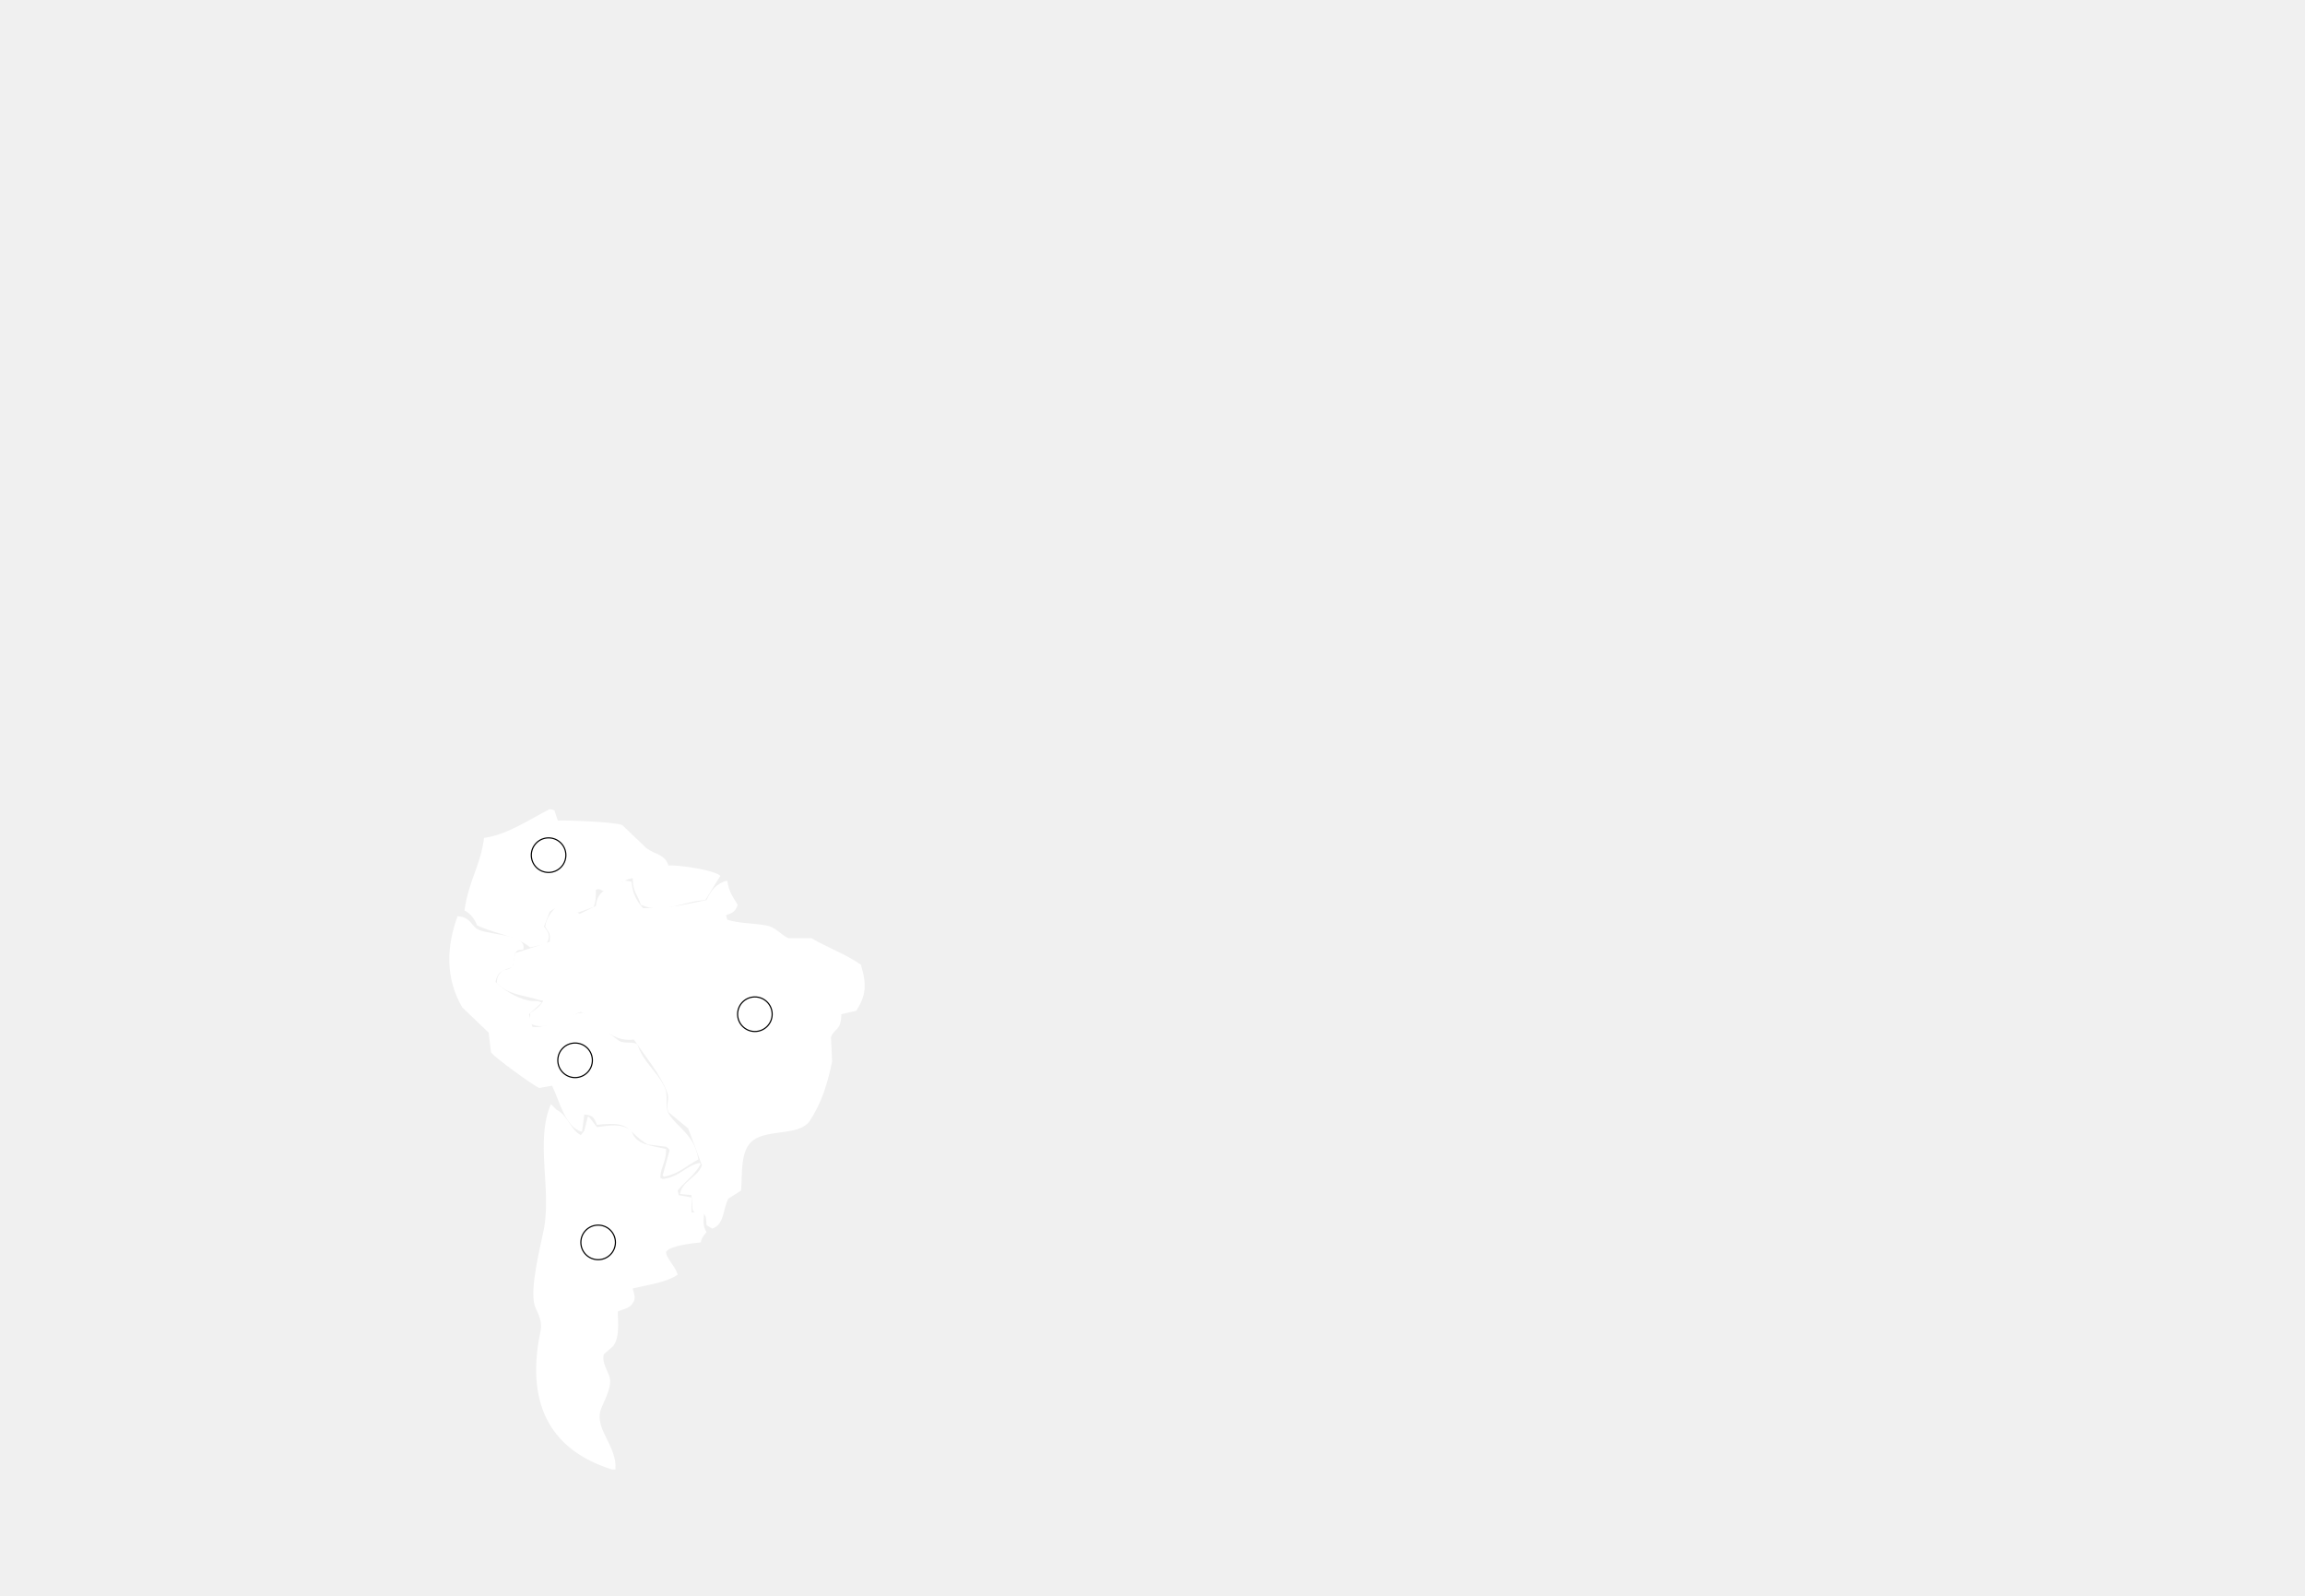
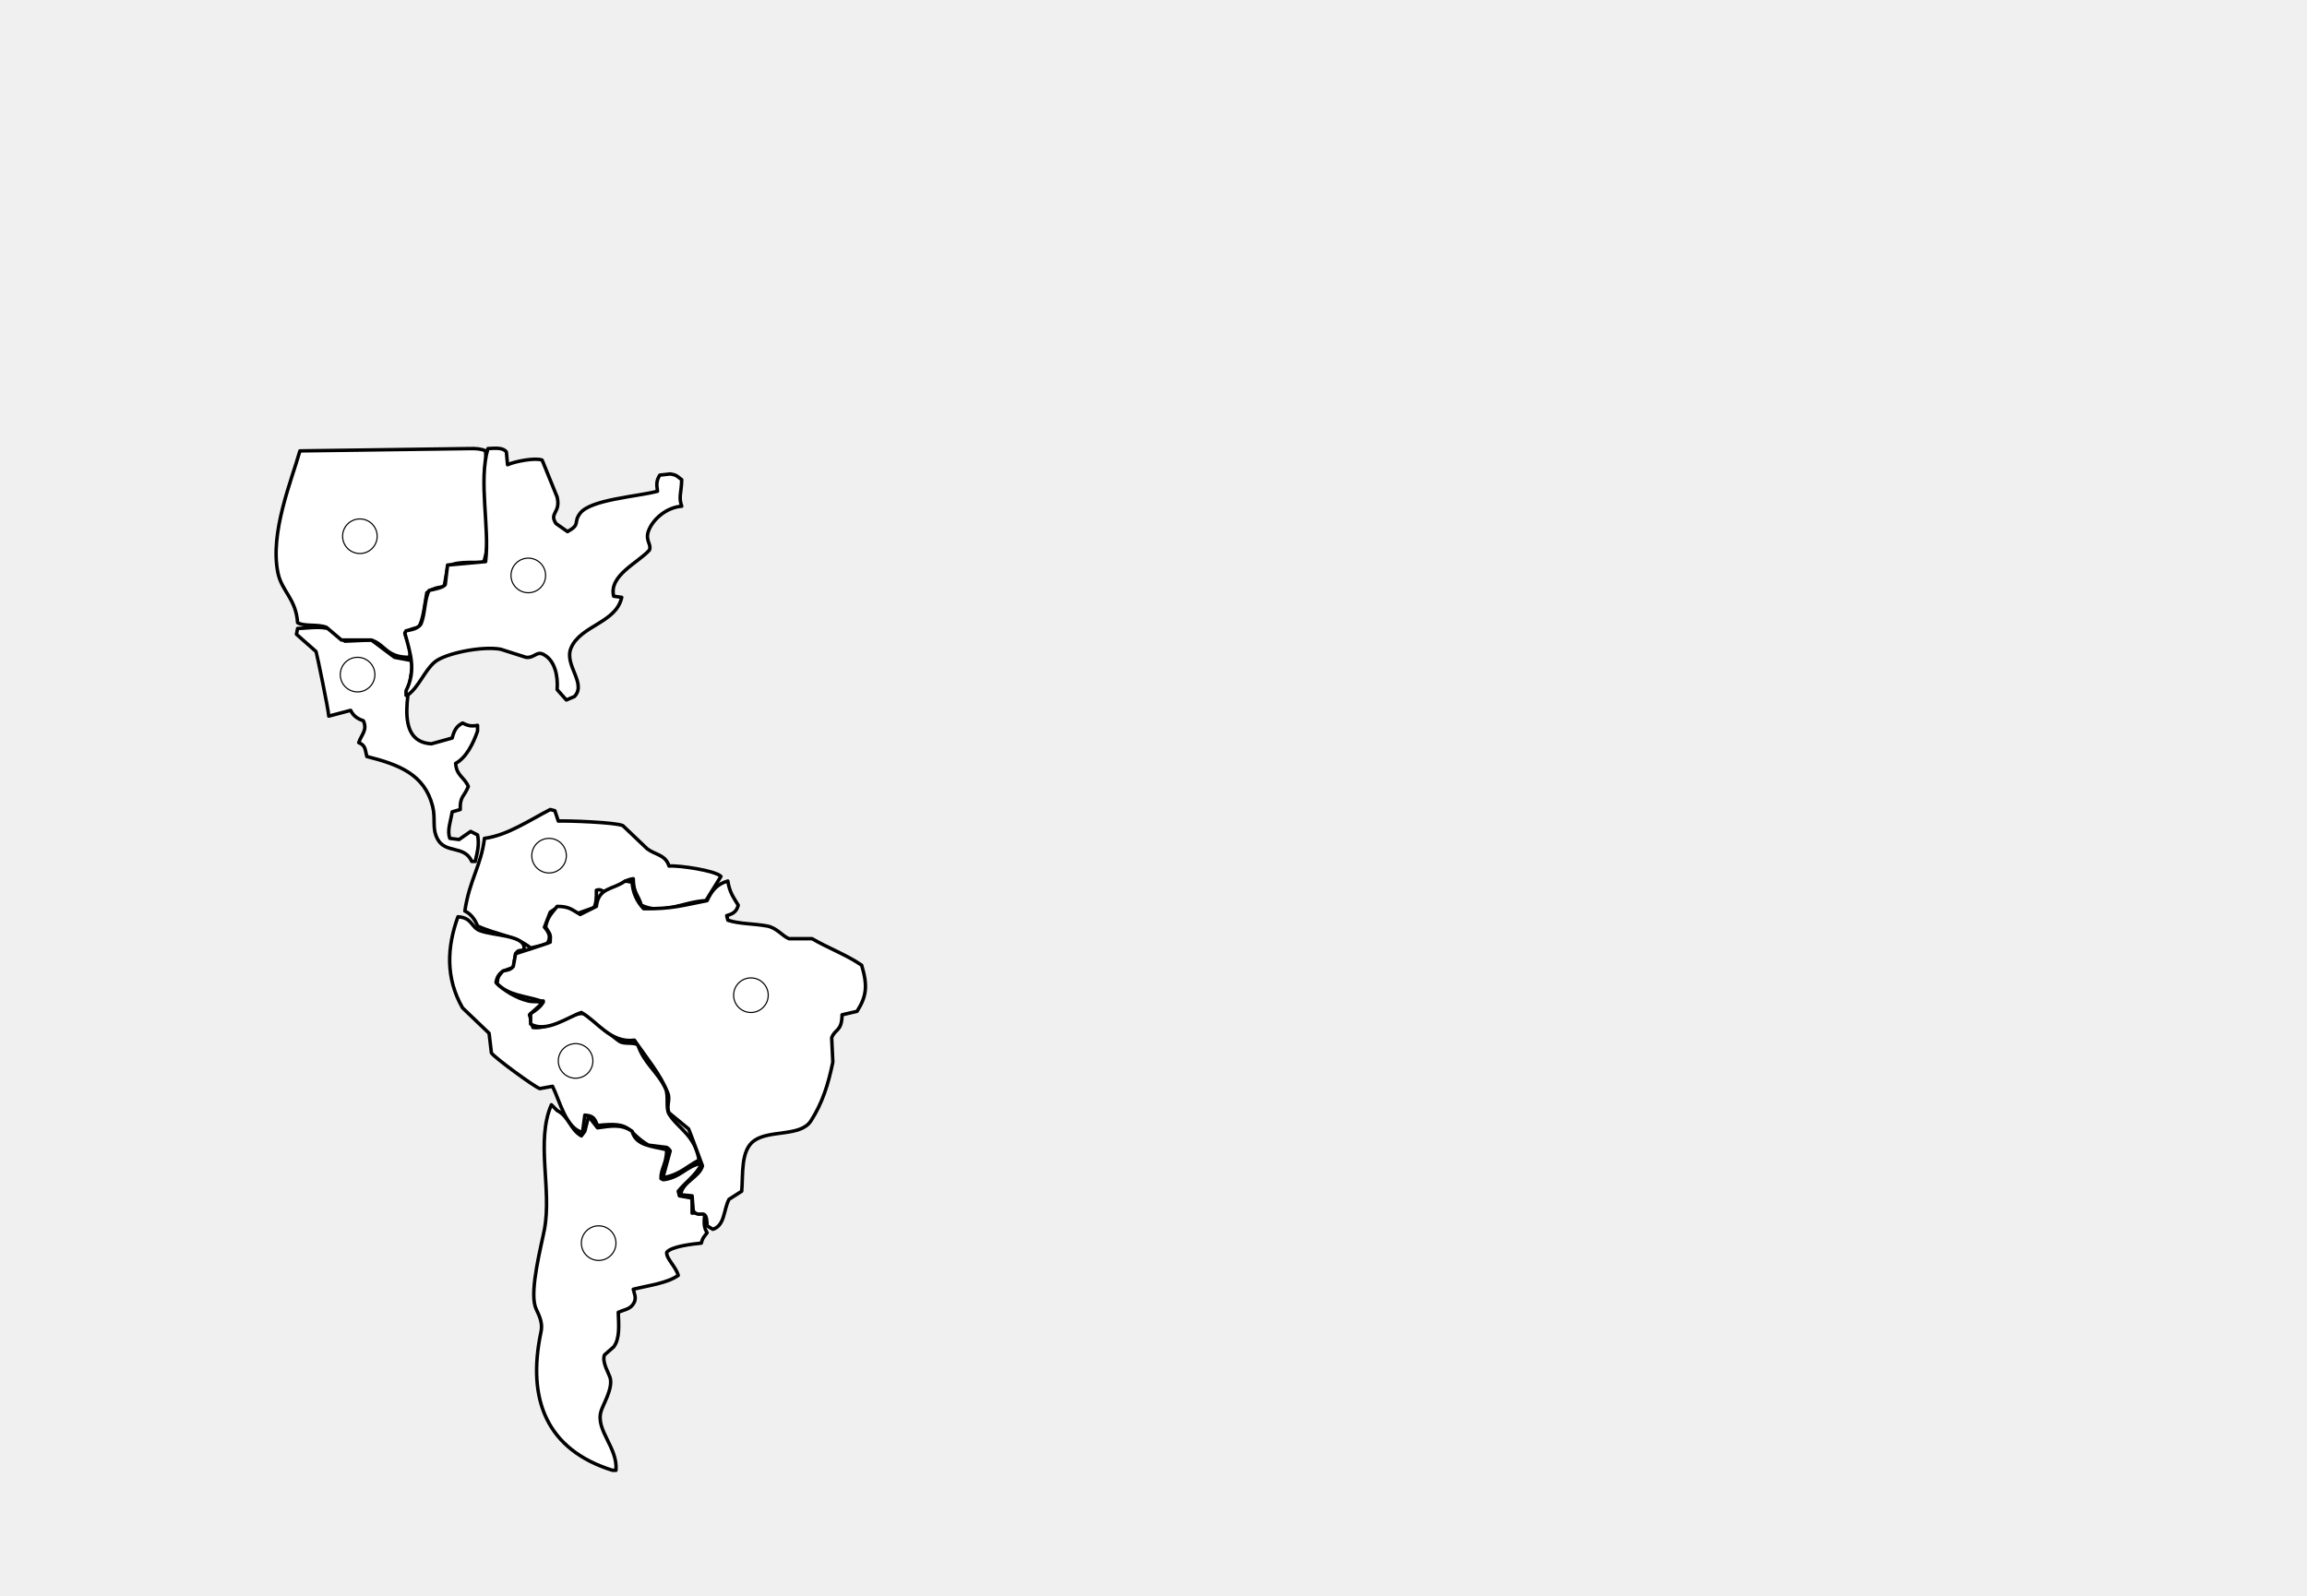
- <svg xmlns="http://www.w3.org/2000/svg" id="Venezuela" width="5346.8" height="3699.986" viewBox="0 0 2000 1384">
+ <svg xmlns="http://www.w3.org/2000/svg" id="Venezuela" width="2000" height="1384" viewBox="0 0 2000 1384">
  <defs>
    <style>
      .cls-1 {
        fill: #fff;
-       }
- 
-       .cls-1, .cls-3 {
+         stroke-linejoin: round;
+         stroke-width: 3px;
        fill-rule: evenodd;
      }

-       .cls-2, .cls-3 {
+       .cls-1, .cls-2 {
+         stroke: #000;
+       }
+ 
+       .cls-2 {
        fill: none;
-         stroke: #000;
        stroke-width: 1px;
      }
    </style>
  </defs>
  <path id="Venezuela-2" data-name="Venezuela" class="cls-1" d="M477,702l4,1,3,9c7.163-.431,50.256,1.083,56,4l21,20c7.365,5.526,15.786,4.976,19,15,8.643-.73,40.5,3.99,45,9l-13,21c-20.41.943-36.812,12.9-56,4-2.714-9.264-6.87-10.2-7-23-9.973,1.319-13.911,8.971-21,11-6.11,1.749-5.884-2.9-11-1,0.228,6.209-.237,11.4-2,15l-14,5c-11.362-2.634-11.867-9.882-24-1q-2.5,6.5-5,13c4.43,5.289,5.942,8.82,2,15l-14,3c-12.925-10.394-29.051-11.254-46-19-2.044-5.463-5.8-10.593-11-13,4.008-27.181,14.058-39.039,17-63C439.745,724.547,460.125,710.605,477,702Z" />
  <circle id="VenezuelaText" class="cls-2" cx="476" cy="742" r="15" />
  <path id="Peru-2" data-name="Peru" class="cls-1" d="M397,795c12.462,0.759,11.234,9,19,12,12.225,4.731,41.765,3.815,38,17-4.951.383-4.791,0.136-7,3q-1,6-2,12c-7.943,2.553-13.5,3.807-15,13,6.85,6.84,17.17,13.466,28,16,5.347,1.251,8.737-.33,12,2l-11,10,3,11c14.215,2.116,35.459-13.9,44-12,3.563,0.792,25.622,20.626,31,24,4.547,2.853,11.562.479,16,3,5.148,16.022,17.441,23.641,24,38,2.822,6.179-.072,16.861,3,22,7.354,12.3,22.509,18.1,26,40-10.3,5.26-16.539,12.45-30,15-0.333-.33-0.667-0.67-1-1q3-11,6-22c-1.373-1.9-.973-1.636-3-3l-16-2c-19.75-11.851-12.478-20.594-44-17-2.434-5.632-3.087-8.429-11-9q-1,7.5-2,15c-14.368-3.393-19.758-27.432-26-40l-11,2c-4.191-1.171-39.746-27.144-42-31q-1-8.5-2-17l-23-22C386.081,847.92,387.512,821.22,397,795Z" />
  <circle id="PeruText" class="cls-2" cx="499" cy="920" r="15" />
  <path id="Argentina-2" data-name="Argentina" class="cls-1" d="M600,1052c3.333-.33,6.667-0.67,10-1,0.333,0.33.667,0.67,1,1-0.665,7.93-1.185,11.86,2,17-2.383,3.31-3.787,4.05-5,9-7.575.73-26.242,2.84-30,8-0.619,5.28,7.81,12.13,10,20-9.95,6.84-25.242,8.58-39,12,0.95,4.28,2.6,6.88,1,11-3.028,6.44-7.63,6.14-14,9,0.373,10.81,1.573,22.71-4,30q-4,3.495-8,7c-2.312,6.52,3.99,16.05,5,20,2.4,9.39-6.278,22.87-8,29-4.662,16.6,14.658,31.16,13,51h-3c-56.727-17.7-74.49-61-62-120,2.083-9.84-3.292-16.62-5-22-4.786-15.08,5.486-53.58,8-67,6.5-34.71-7.658-76.459,6-108l5,5c10.067,4.941,11.391,16.617,21,22l3-4,3-12h1l7,9c11.27-1.512,20.519-3.517,30,3,3.273,12.508,16.8,12.778,30,16-0.081,12.23-5.211,16.54-5,25,0.667,0.33,1.333.67,2,1,14.765-1.72,19.484-11.31,32-14,0.333,0.33.667,0.67,1,1-5.655,10.11-13.3,14.72-20,23,0.333,1.33.667,2.67,1,4q5.5,1.005,11,2v13Z" />
  <circle id="ArgentinaText" class="cls-2" cx="519" cy="1078" r="15" />
  <path id="Brazil-2" data-name="Brazil" class="cls-1" d="M542,764l6,1a36.038,36.038,0,0,0,10,23c24.521,0.292,33.631-2.851,55-7,3.792-8.376,8.527-14.436,18-17,1.313,9.62,5.089,14.485,9,21-1.573,5.729-4.491,7.362-10,9q0.5,2,1,4c10.3,3.334,22.2,2.832,34,5,8.493,1.561,13.125,8.642,19,11h20c14.112,8.247,29.746,13.892,43,23,5.325,17.844,4.312,26.825-4,40l-13,3c-0.158,14.8-6.174,11.968-9,20q0.5,10.5,1,21c-3.871,19-8.972,35.419-19,51-8.892,13.815-35.45,7.634-49,17-12.115,8.375-9.708,29.38-11,44q-5.5,3.495-11,7c-4.882,9.38-3.5,22.66-14,26l-5-3c-0.292-17.69-6.535-5.21-12-13q-0.5-6.495-1-13c-3.333-.33-6.667-0.67-10-1,1.776-11.5,15.976-14.75,19-25,0,0-11.532-31.241-12-32l-17-14c-2.567-5.987,1.261-11.07-1-17-6.227-16.331-19.3-31.619-29-46-20.655,2.824-32.193-16.339-46-24-11.715,3.945-30.338,17.982-44,10v-9c4.355-2.837,8.258-5.435,11-10v-1h-2c-14.281-4.649-27.606-4.465-38-15,0.433-7.026,2.06-7.093,5-11,4.238-.772,6.805-1.13,9-4q1-5.5,2-11s28.059-8.925,30-10v-2c0.766-5.164-1.455-6.718-4-11,1.455-8.839,5.639-12.4,10-18,10.863-.091,13.378,3.353,20,7l14-7C518.792,769.381,531.235,771.684,542,764Z" />
-   <path id="BrazilText" class="cls-3" d="M655,865a15,15,0,1,1-15,15A15,15,0,0,1,655,865Zm0,0a15,15,0,1,1-15,15A15,15,0,0,1,655,865Z" />
+   <circle id="BrazilText" class="cls-2" cx="651" cy="863" r="15" />
+   <path id="Mexico-2" data-name="Mexico" class="cls-1" d="M399,702l-7,2c-1.22,8.194-4.618,16.235-2,23l8,1,10-7,6,3c1.812,8.817-.459,15.718-2,23h-3c-6.477-14.648-23.167-6.117-30-20-4.625-9.4-1.144-16.816-4-28-7.038-27.561-29.189-36-57-43-1.566-6.39-1.113-9.614-7-12,2.431-7.275,7.715-10.769,4-19-5.121-1.66-8.814-4.346-11-9l-19,5c0.073-4.237-10.567-55.238-11-56l-17-15q0.5-2.5,1-5c10.807-.317,23.294-2.793,31,2l10,9,23-1,20,15,16,3c-1.041,19.327-18.464,70.164,16,72l18-5c1.731-6.483,3.522-10.092,9-13,4.452,2.209,7.148,3.112,13,2v5c-3.752,10.667-9.6,22.887-19,28,0.825,10.889,7.284,11.445,11,20C402.344,691.2,398.652,690.257,399,702Z" />
+   <circle class="cls-2" cx="310" cy="585" r="15" />
+   <path id="California-2" data-name="California" class="cls-1" d="M407,389c5.984-.207,10.57.314,14,2,0.236,23.263,5.751,79.953-2,97-9.349-.439-26.718-1.192-31,4l-3,17c-7.506.185-10.5,2.183-15,5-1.725,9.38-2.874,22.724-7,30-4.873.949-9.1,2.126-12,5,1.679,7.317,6.316,11.937,4,21-20.109.2-20.767-10.851-33-15H296l-13-11c-7.628-2.973-19.11-.545-25-4-1.445-20.849-13.675-27.174-17-43-7.326-34.872,11.7-80.063,19-106Z" />
+   <circle class="cls-2" cx="312" cy="465" r="15" />
+   <path id="Nova_York-2" data-name="Nova York" class="cls-1" d="M423,389c6.768-.386,13.316-1,16,3q0.5,5.5,1,11c7.032-3.168,24.573-6.273,30-4l13,32c3.266,14.066-7.264,13.524-1,23l10,7c11.8-6.56,4.611-7.678,11-16,9.066-11.81,49.167-14.334,67-19-1.023-6.583-.772-9.573,2-14l9-1c5.856,0.819,6.434,2.389,10,5-0.294,11.531-2.85,14.954,0,23-13.455.865-25.687,11.851-29,22-2.6,7.955,3.03,11.256,1,16-9.827,11.109-35.341,21.916-31,40l7,1c-4.907,22.351-35.816,24.311-44,44-6.133,14.755,13.876,30.517,3,42l-7,3-8-9c0.933-12.469-2.3-25.022-11-30-6.708-4.315-8.321,2.9-16,2l-22-7c-16.373-2.978-48.079,3.623-57,11-9.134,7.553-14.124,22.485-24,29h-1v-4c8.9-17.629,3.9-31.807-1-50l1-2c5.353-.959,10.49-1.991,13-6,3.648-8.693,2.959-21.377,7-29,4.933-1.159,11.907-2.291,14-5q1-8.5,2-17l33-3C424.574,457.335,414.677,417.311,423,389Z" />
+   <circle class="cls-2" cx="458" cy="499" r="15" />
</svg>
